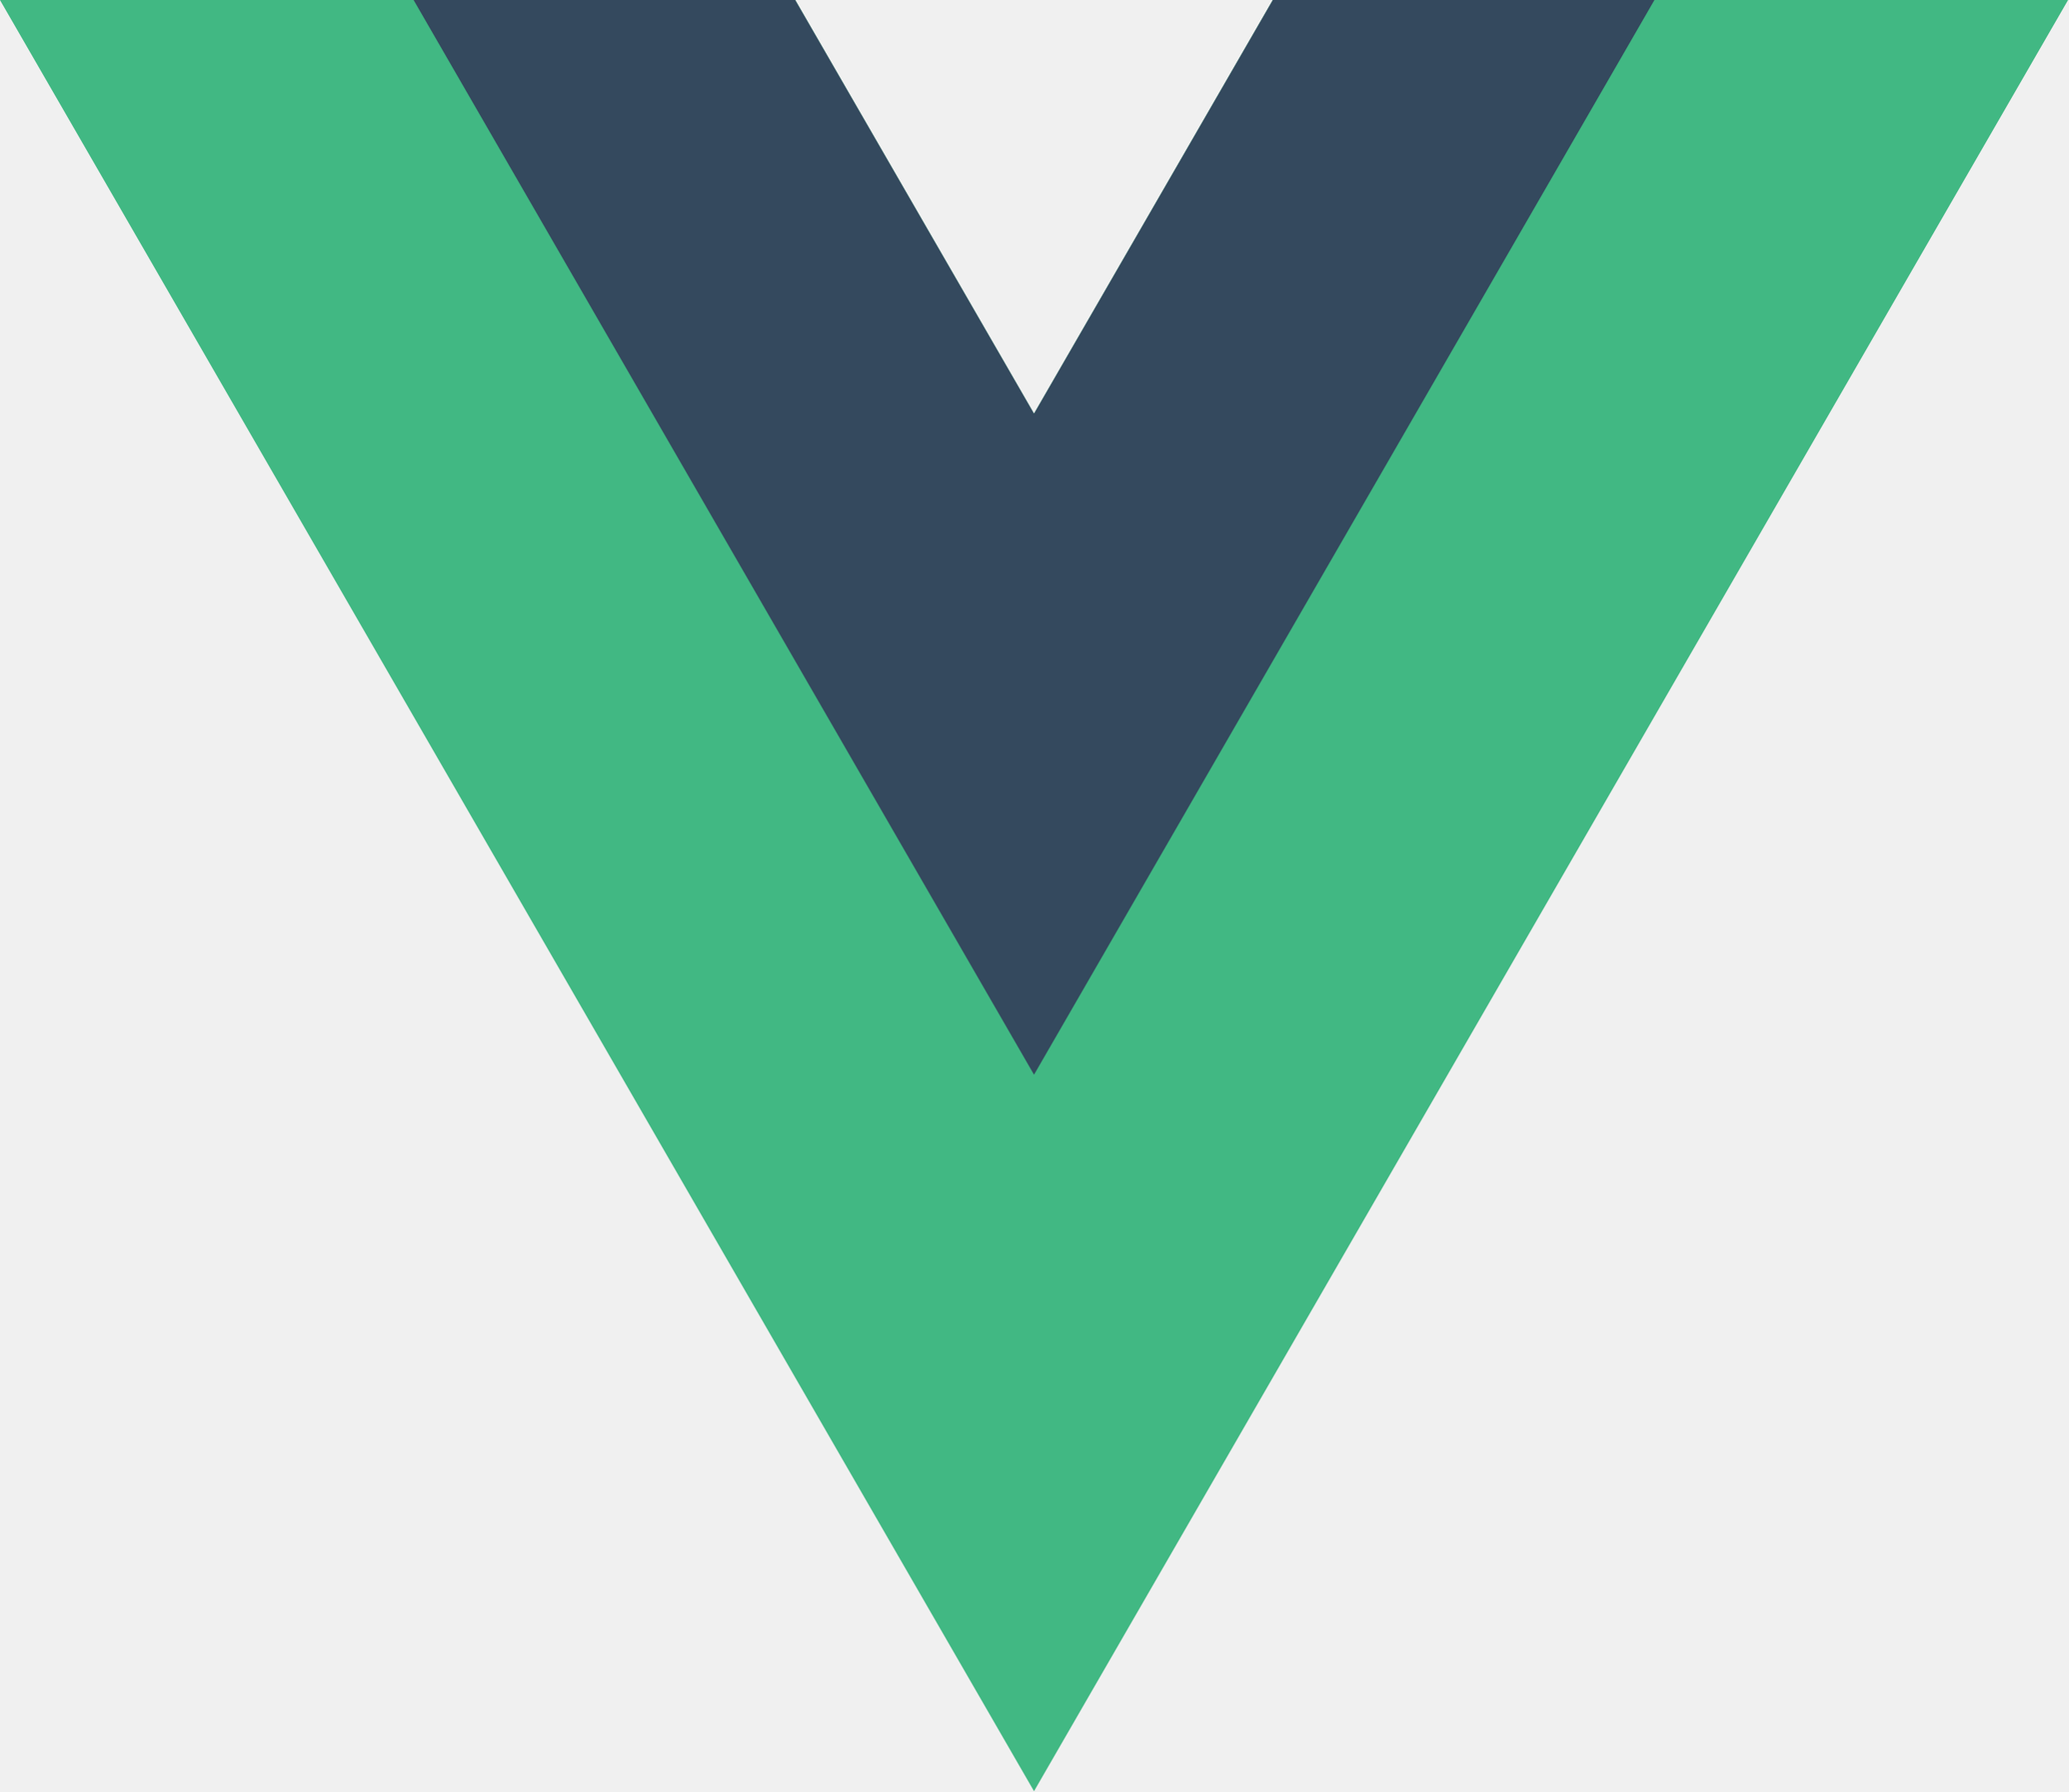
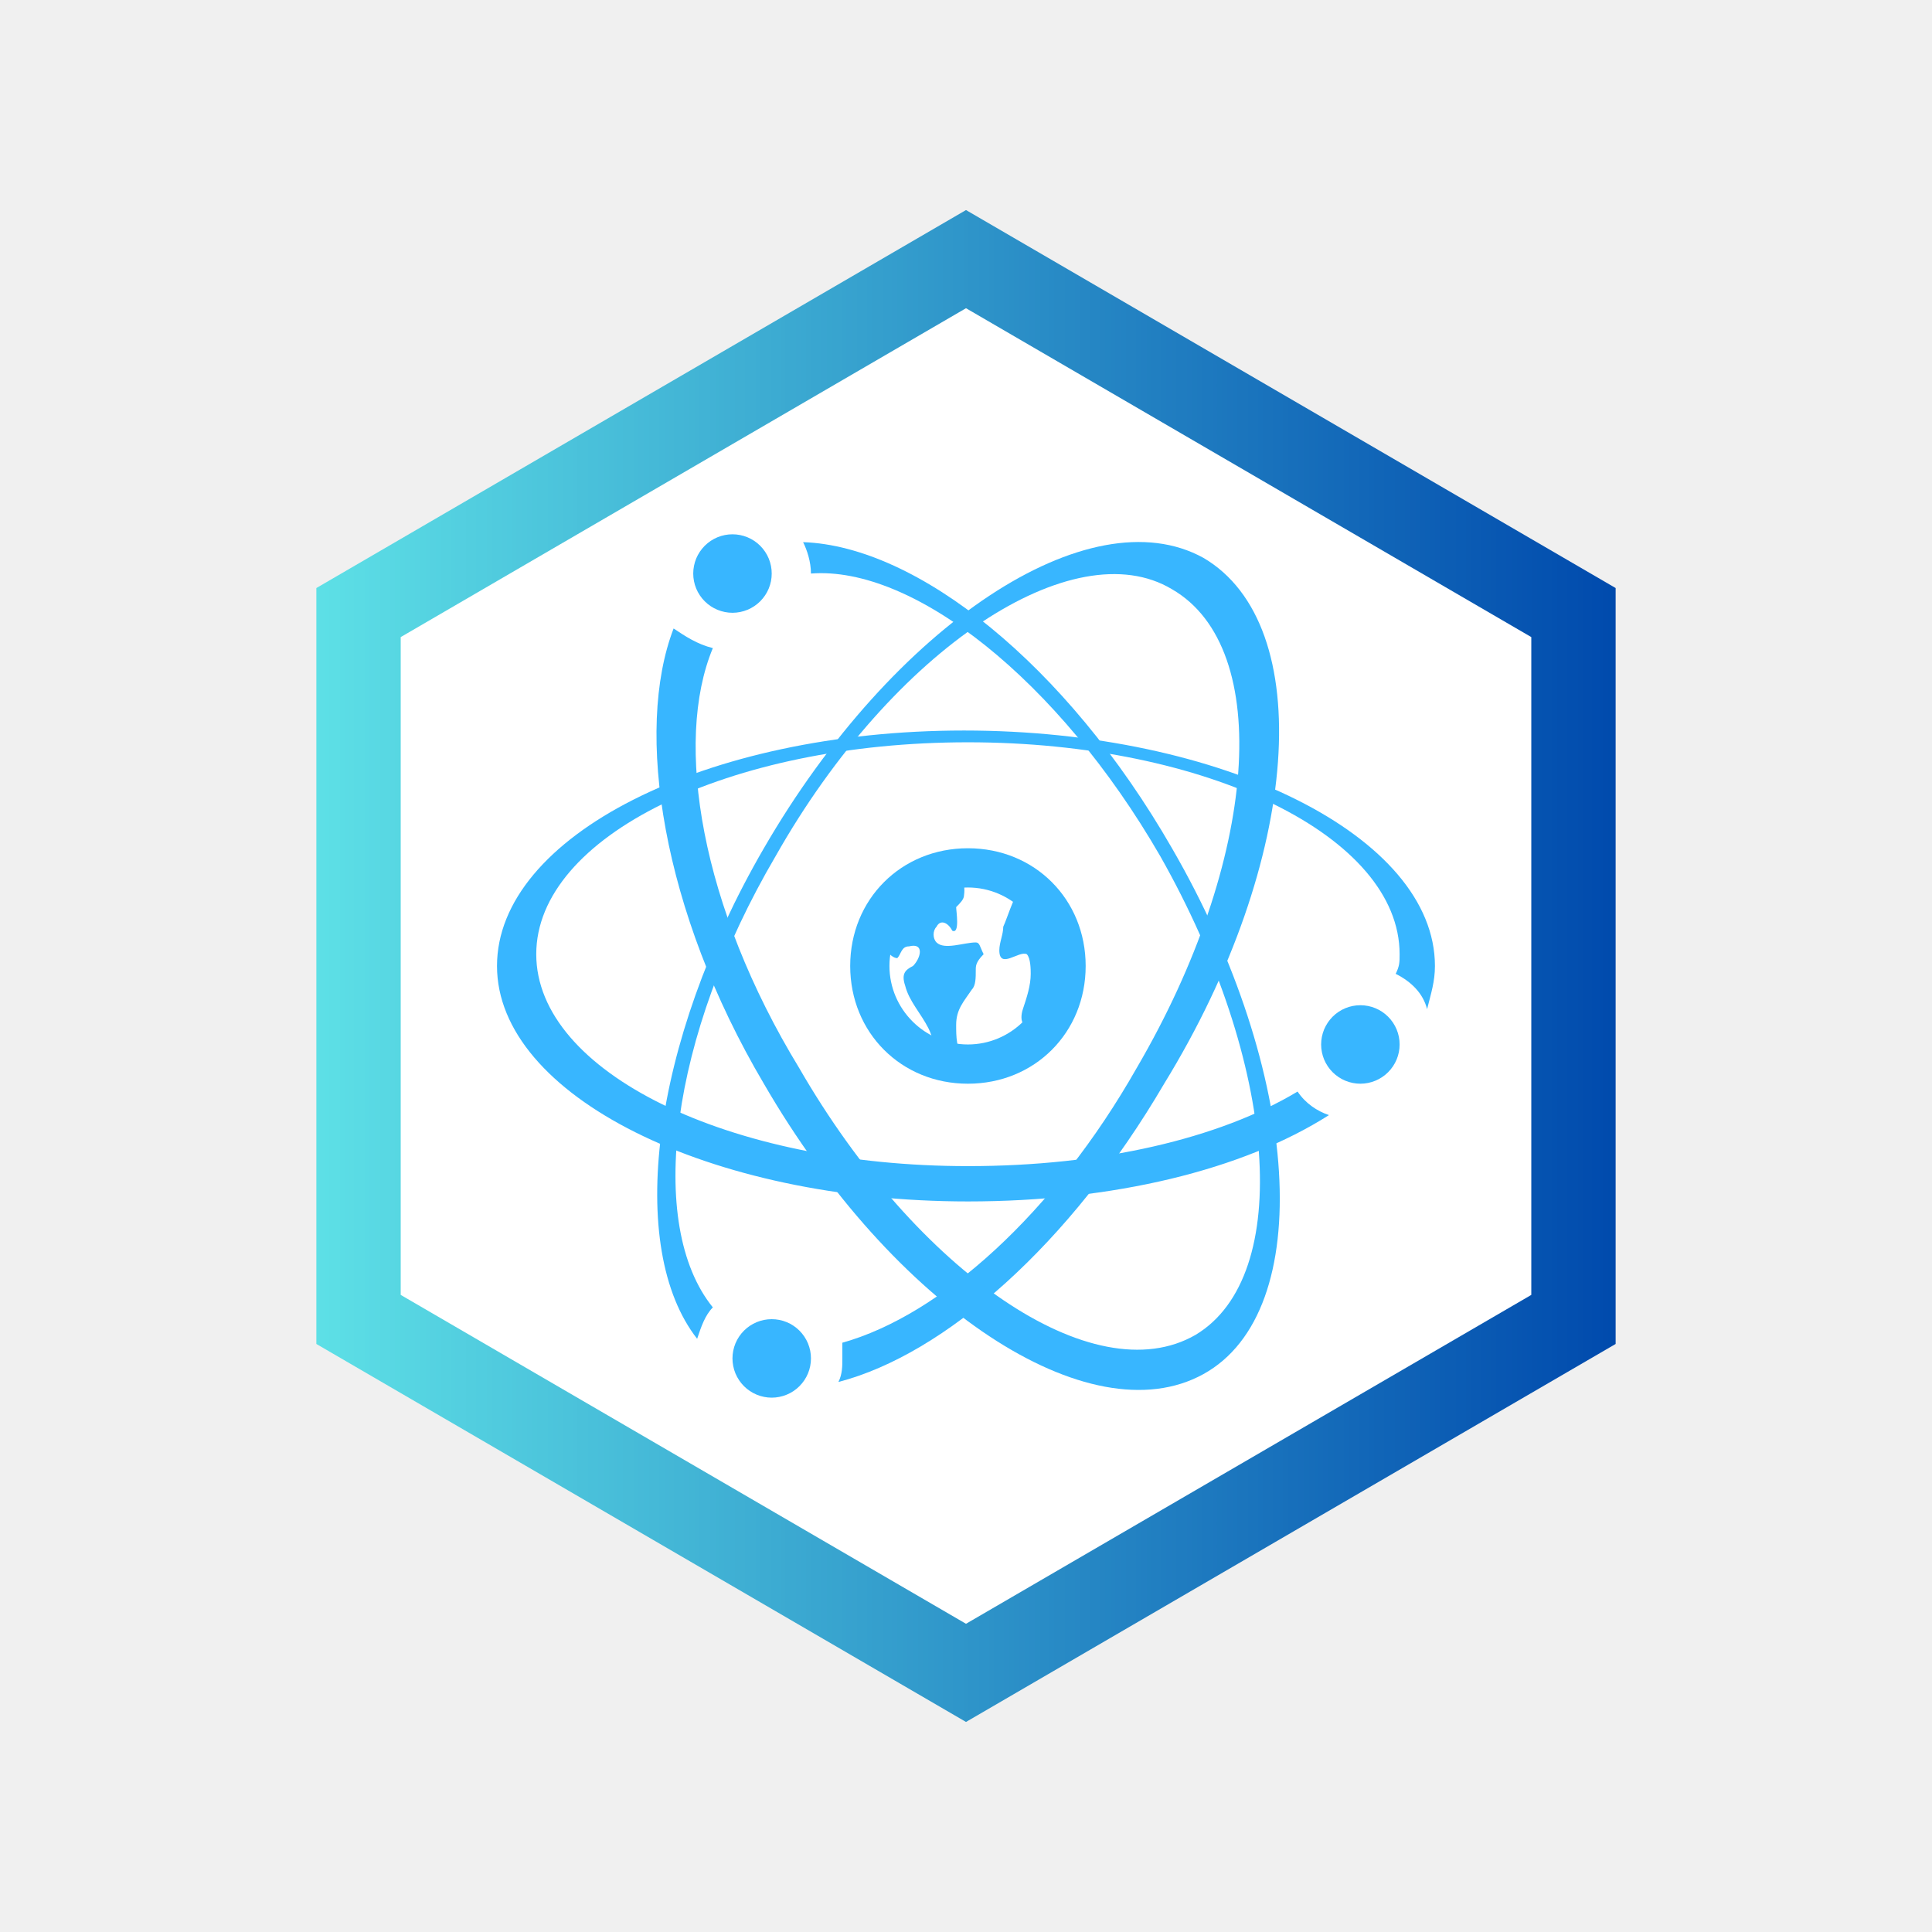
- <svg xmlns="http://www.w3.org/2000/svg" viewBox="0 0 261.76 226.69">
-   <path d="M161.096.001l-30.225 52.351L100.647.001H-.005l130.877 226.688L261.749.001z" fill="#41b883" />
-   <path d="M161.096.001l-30.225 52.351L100.647.001H52.346l78.526 136.01L209.398.001z" fill="#34495e" />
+ <svg xmlns="http://www.w3.org/2000/svg" width="500" zoomAndPan="magnify" viewBox="0 0 375 375" height="500" preserveAspectRatio="xMidYMid meet" version="1.0">
+   <defs>
+     <clipPath id="2008d639c9">
+       <path d="M 61.406 40.77 L 313.594 40.77 L 313.594 334.23 L 61.406 334.23 Z M 61.406 40.77 " clip-rule="nonzero" />
+     </clipPath>
+     <clipPath id="f0b570e0d7">
+       <path d="M 187.5 40.77 L 313.594 114.137 L 313.594 260.863 L 187.5 334.23 L 61.406 260.863 L 61.406 114.137 Z M 187.5 40.77 " clip-rule="nonzero" />
+     </clipPath>
+     <linearGradient x1="0" gradientTransform="matrix(0.985117, 0, 0, 0.985117, 61.40501, 40.77112)" y1="148.945" x2="256" gradientUnits="userSpaceOnUse" y2="148.945" id="0753cacbf8">
+       <stop stop-opacity="1" stop-color="rgb(36.499%, 87.799%, 90.199%)" offset="0" />
+       <stop stop-opacity="1" stop-color="rgb(36.356%, 87.569%, 90.111%)" offset="0.004" />
+       <stop stop-opacity="1" stop-color="rgb(36.214%, 87.34%, 90.024%)" offset="0.008" />
+       <stop stop-opacity="1" stop-color="rgb(36.07%, 87.109%, 89.937%)" offset="0.012" />
+       <stop stop-opacity="1" stop-color="rgb(35.928%, 86.88%, 89.85%)" offset="0.016" />
+       <stop stop-opacity="1" stop-color="rgb(35.785%, 86.65%, 89.761%)" offset="0.02" />
+       <stop stop-opacity="1" stop-color="rgb(35.643%, 86.421%, 89.674%)" offset="0.023" />
+       <stop stop-opacity="1" stop-color="rgb(35.501%, 86.191%, 89.586%)" offset="0.027" />
+       <stop stop-opacity="1" stop-color="rgb(35.359%, 85.962%, 89.499%)" offset="0.031" />
+       <stop stop-opacity="1" stop-color="rgb(35.216%, 85.732%, 89.412%)" offset="0.035" />
+       <stop stop-opacity="1" stop-color="rgb(35.074%, 85.503%, 89.325%)" offset="0.039" />
+       <stop stop-opacity="1" stop-color="rgb(34.93%, 85.272%, 89.236%)" offset="0.043" />
+       <stop stop-opacity="1" stop-color="rgb(34.789%, 85.043%, 89.149%)" offset="0.047" />
+       <stop stop-opacity="1" stop-color="rgb(34.645%, 84.813%, 89.061%)" offset="0.051" />
+       <stop stop-opacity="1" stop-color="rgb(34.503%, 84.584%, 88.974%)" offset="0.055" />
+       <stop stop-opacity="1" stop-color="rgb(34.36%, 84.354%, 88.885%)" offset="0.059" />
+       <stop stop-opacity="1" stop-color="rgb(34.218%, 84.125%, 88.799%)" offset="0.062" />
+       <stop stop-opacity="1" stop-color="rgb(34.074%, 83.894%, 88.712%)" offset="0.066" />
+       <stop stop-opacity="1" stop-color="rgb(33.932%, 83.665%, 88.625%)" offset="0.07" />
+       <stop stop-opacity="1" stop-color="rgb(33.789%, 83.435%, 88.536%)" offset="0.074" />
+       <stop stop-opacity="1" stop-color="rgb(33.647%, 83.206%, 88.449%)" offset="0.078" />
+       <stop stop-opacity="1" stop-color="rgb(33.504%, 82.976%, 88.361%)" offset="0.082" />
+       <stop stop-opacity="1" stop-color="rgb(33.362%, 82.745%, 88.274%)" offset="0.086" />
+       <stop stop-opacity="1" stop-color="rgb(33.22%, 82.515%, 88.187%)" offset="0.09" />
+       <stop stop-opacity="1" stop-color="rgb(33.078%, 82.286%, 88.1%)" offset="0.094" />
+       <stop stop-opacity="1" stop-color="rgb(32.935%, 82.056%, 88.011%)" offset="0.098" />
+       <stop stop-opacity="1" stop-color="rgb(32.793%, 81.827%, 87.924%)" offset="0.102" />
+       <stop stop-opacity="1" stop-color="rgb(32.649%, 81.596%, 87.836%)" offset="0.105" />
+       <stop stop-opacity="1" stop-color="rgb(32.507%, 81.367%, 87.749%)" offset="0.109" />
+       <stop stop-opacity="1" stop-color="rgb(32.364%, 81.137%, 87.662%)" offset="0.113" />
+       <stop stop-opacity="1" stop-color="rgb(32.222%, 80.908%, 87.575%)" offset="0.117" />
+       <stop stop-opacity="1" stop-color="rgb(32.079%, 80.678%, 87.486%)" offset="0.121" />
+       <stop stop-opacity="1" stop-color="rgb(31.937%, 80.449%, 87.399%)" offset="0.125" />
+       <stop stop-opacity="1" stop-color="rgb(31.793%, 80.219%, 87.311%)" offset="0.129" />
+       <stop stop-opacity="1" stop-color="rgb(31.651%, 79.99%, 87.224%)" offset="0.133" />
+       <stop stop-opacity="1" stop-color="rgb(31.508%, 79.759%, 87.137%)" offset="0.137" />
+       <stop stop-opacity="1" stop-color="rgb(31.366%, 79.53%, 87.05%)" offset="0.141" />
+       <stop stop-opacity="1" stop-color="rgb(31.223%, 79.3%, 86.961%)" offset="0.145" />
+       <stop stop-opacity="1" stop-color="rgb(31.081%, 79.071%, 86.874%)" offset="0.148" />
+       <stop stop-opacity="1" stop-color="rgb(30.939%, 78.841%, 86.786%)" offset="0.152" />
+       <stop stop-opacity="1" stop-color="rgb(30.797%, 78.612%, 86.699%)" offset="0.156" />
+       <stop stop-opacity="1" stop-color="rgb(30.653%, 78.381%, 86.612%)" offset="0.16" />
+       <stop stop-opacity="1" stop-color="rgb(30.511%, 78.152%, 86.525%)" offset="0.164" />
+       <stop stop-opacity="1" stop-color="rgb(30.368%, 77.922%, 86.436%)" offset="0.168" />
+       <stop stop-opacity="1" stop-color="rgb(30.226%, 77.693%, 86.349%)" offset="0.172" />
+       <stop stop-opacity="1" stop-color="rgb(30.083%, 77.463%, 86.261%)" offset="0.176" />
+       <stop stop-opacity="1" stop-color="rgb(29.941%, 77.234%, 86.174%)" offset="0.18" />
+       <stop stop-opacity="1" stop-color="rgb(29.797%, 77.003%, 86.086%)" offset="0.184" />
+       <stop stop-opacity="1" stop-color="rgb(29.655%, 76.775%, 85.999%)" offset="0.188" />
+       <stop stop-opacity="1" stop-color="rgb(29.512%, 76.544%, 85.912%)" offset="0.191" />
+       <stop stop-opacity="1" stop-color="rgb(29.37%, 76.315%, 85.825%)" offset="0.195" />
+       <stop stop-opacity="1" stop-color="rgb(29.227%, 76.085%, 85.736%)" offset="0.199" />
+       <stop stop-opacity="1" stop-color="rgb(29.085%, 75.856%, 85.649%)" offset="0.203" />
+       <stop stop-opacity="1" stop-color="rgb(28.941%, 75.626%, 85.561%)" offset="0.207" />
+       <stop stop-opacity="1" stop-color="rgb(28.799%, 75.397%, 85.474%)" offset="0.211" />
+       <stop stop-opacity="1" stop-color="rgb(28.658%, 75.166%, 85.387%)" offset="0.215" />
+       <stop stop-opacity="1" stop-color="rgb(28.516%, 74.937%, 85.3%)" offset="0.219" />
+       <stop stop-opacity="1" stop-color="rgb(28.372%, 74.707%, 85.211%)" offset="0.223" />
+       <stop stop-opacity="1" stop-color="rgb(28.23%, 74.477%, 85.124%)" offset="0.227" />
+       <stop stop-opacity="1" stop-color="rgb(28.087%, 74.246%, 85.036%)" offset="0.23" />
+       <stop stop-opacity="1" stop-color="rgb(27.945%, 74.017%, 84.949%)" offset="0.234" />
+       <stop stop-opacity="1" stop-color="rgb(27.802%, 73.787%, 84.862%)" offset="0.238" />
+       <stop stop-opacity="1" stop-color="rgb(27.66%, 73.558%, 84.775%)" offset="0.242" />
+       <stop stop-opacity="1" stop-color="rgb(27.516%, 73.328%, 84.686%)" offset="0.246" />
+       <stop stop-opacity="1" stop-color="rgb(27.374%, 73.099%, 84.599%)" offset="0.25" />
+       <stop stop-opacity="1" stop-color="rgb(27.231%, 72.868%, 84.511%)" offset="0.254" />
+       <stop stop-opacity="1" stop-color="rgb(27.089%, 72.639%, 84.424%)" offset="0.258" />
+       <stop stop-opacity="1" stop-color="rgb(26.945%, 72.409%, 84.337%)" offset="0.262" />
+       <stop stop-opacity="1" stop-color="rgb(26.804%, 72.18%, 84.25%)" offset="0.266" />
+       <stop stop-opacity="1" stop-color="rgb(26.66%, 71.95%, 84.161%)" offset="0.27" />
+       <stop stop-opacity="1" stop-color="rgb(26.518%, 71.721%, 84.074%)" offset="0.273" />
+       <stop stop-opacity="1" stop-color="rgb(26.375%, 71.49%, 83.986%)" offset="0.277" />
+       <stop stop-opacity="1" stop-color="rgb(26.233%, 71.262%, 83.899%)" offset="0.281" />
+       <stop stop-opacity="1" stop-color="rgb(26.091%, 71.031%, 83.812%)" offset="0.285" />
+       <stop stop-opacity="1" stop-color="rgb(25.949%, 70.802%, 83.725%)" offset="0.289" />
+       <stop stop-opacity="1" stop-color="rgb(25.806%, 70.572%, 83.636%)" offset="0.293" />
+       <stop stop-opacity="1" stop-color="rgb(25.664%, 70.343%, 83.549%)" offset="0.297" />
+       <stop stop-opacity="1" stop-color="rgb(25.52%, 70.113%, 83.461%)" offset="0.301" />
+       <stop stop-opacity="1" stop-color="rgb(25.378%, 69.884%, 83.374%)" offset="0.305" />
+       <stop stop-opacity="1" stop-color="rgb(25.235%, 69.653%, 83.286%)" offset="0.309" />
+       <stop stop-opacity="1" stop-color="rgb(25.093%, 69.424%, 83.199%)" offset="0.312" />
+       <stop stop-opacity="1" stop-color="rgb(24.95%, 69.194%, 83.112%)" offset="0.316" />
+       <stop stop-opacity="1" stop-color="rgb(24.808%, 68.965%, 83.025%)" offset="0.32" />
+       <stop stop-opacity="1" stop-color="rgb(24.664%, 68.735%, 82.936%)" offset="0.324" />
+       <stop stop-opacity="1" stop-color="rgb(24.522%, 68.506%, 82.849%)" offset="0.328" />
+       <stop stop-opacity="1" stop-color="rgb(24.379%, 68.275%, 82.761%)" offset="0.332" />
+       <stop stop-opacity="1" stop-color="rgb(24.237%, 68.047%, 82.674%)" offset="0.336" />
+       <stop stop-opacity="1" stop-color="rgb(24.094%, 67.816%, 82.587%)" offset="0.34" />
+       <stop stop-opacity="1" stop-color="rgb(23.952%, 67.587%, 82.5%)" offset="0.344" />
+       <stop stop-opacity="1" stop-color="rgb(23.81%, 67.357%, 82.411%)" offset="0.348" />
+       <stop stop-opacity="1" stop-color="rgb(23.668%, 67.128%, 82.324%)" offset="0.352" />
+       <stop stop-opacity="1" stop-color="rgb(23.524%, 66.898%, 82.236%)" offset="0.355" />
+       <stop stop-opacity="1" stop-color="rgb(23.383%, 66.669%, 82.149%)" offset="0.359" />
+       <stop stop-opacity="1" stop-color="rgb(23.239%, 66.438%, 82.062%)" offset="0.363" />
+       <stop stop-opacity="1" stop-color="rgb(23.097%, 66.208%, 81.975%)" offset="0.367" />
+       <stop stop-opacity="1" stop-color="rgb(22.954%, 65.977%, 81.886%)" offset="0.371" />
+       <stop stop-opacity="1" stop-color="rgb(22.812%, 65.749%, 81.799%)" offset="0.375" />
+       <stop stop-opacity="1" stop-color="rgb(22.668%, 65.518%, 81.711%)" offset="0.379" />
+       <stop stop-opacity="1" stop-color="rgb(22.527%, 65.289%, 81.624%)" offset="0.383" />
+       <stop stop-opacity="1" stop-color="rgb(22.383%, 65.059%, 81.537%)" offset="0.387" />
+       <stop stop-opacity="1" stop-color="rgb(22.241%, 64.83%, 81.45%)" offset="0.391" />
+       <stop stop-opacity="1" stop-color="rgb(22.098%, 64.6%, 81.361%)" offset="0.395" />
+       <stop stop-opacity="1" stop-color="rgb(21.956%, 64.371%, 81.274%)" offset="0.398" />
+       <stop stop-opacity="1" stop-color="rgb(21.812%, 64.14%, 81.186%)" offset="0.402" />
+       <stop stop-opacity="1" stop-color="rgb(21.671%, 63.911%, 81.099%)" offset="0.406" />
+       <stop stop-opacity="1" stop-color="rgb(21.529%, 63.681%, 81.012%)" offset="0.41" />
+       <stop stop-opacity="1" stop-color="rgb(21.387%, 63.452%, 80.925%)" offset="0.414" />
+       <stop stop-opacity="1" stop-color="rgb(21.243%, 63.222%, 80.836%)" offset="0.418" />
+       <stop stop-opacity="1" stop-color="rgb(21.101%, 62.993%, 80.75%)" offset="0.422" />
+       <stop stop-opacity="1" stop-color="rgb(20.958%, 62.762%, 80.661%)" offset="0.426" />
+       <stop stop-opacity="1" stop-color="rgb(20.816%, 62.534%, 80.574%)" offset="0.43" />
+       <stop stop-opacity="1" stop-color="rgb(20.673%, 62.303%, 80.486%)" offset="0.434" />
+       <stop stop-opacity="1" stop-color="rgb(20.531%, 62.074%, 80.399%)" offset="0.438" />
+       <stop stop-opacity="1" stop-color="rgb(20.387%, 61.844%, 80.312%)" offset="0.441" />
+       <stop stop-opacity="1" stop-color="rgb(20.245%, 61.615%, 80.225%)" offset="0.445" />
+       <stop stop-opacity="1" stop-color="rgb(20.102%, 61.385%, 80.136%)" offset="0.449" />
+       <stop stop-opacity="1" stop-color="rgb(19.96%, 61.156%, 80.049%)" offset="0.453" />
+       <stop stop-opacity="1" stop-color="rgb(19.817%, 60.925%, 79.961%)" offset="0.457" />
+       <stop stop-opacity="1" stop-color="rgb(19.675%, 60.696%, 79.874%)" offset="0.461" />
+       <stop stop-opacity="1" stop-color="rgb(19.531%, 60.466%, 79.787%)" offset="0.465" />
+       <stop stop-opacity="1" stop-color="rgb(19.389%, 60.237%, 79.7%)" offset="0.469" />
+       <stop stop-opacity="1" stop-color="rgb(19.246%, 60.007%, 79.611%)" offset="0.473" />
+       <stop stop-opacity="1" stop-color="rgb(19.104%, 59.778%, 79.524%)" offset="0.477" />
+       <stop stop-opacity="1" stop-color="rgb(18.962%, 59.547%, 79.436%)" offset="0.48" />
+       <stop stop-opacity="1" stop-color="rgb(18.82%, 59.319%, 79.349%)" offset="0.484" />
+       <stop stop-opacity="1" stop-color="rgb(18.677%, 59.088%, 79.262%)" offset="0.488" />
+       <stop stop-opacity="1" stop-color="rgb(18.535%, 58.859%, 79.175%)" offset="0.492" />
+       <stop stop-opacity="1" stop-color="rgb(18.391%, 58.629%, 79.086%)" offset="0.496" />
+       <stop stop-opacity="1" stop-color="rgb(18.25%, 58.4%, 78.999%)" offset="0.5" />
+       <stop stop-opacity="1" stop-color="rgb(18.106%, 58.17%, 78.911%)" offset="0.504" />
+       <stop stop-opacity="1" stop-color="rgb(17.964%, 57.939%, 78.824%)" offset="0.508" />
+       <stop stop-opacity="1" stop-color="rgb(17.821%, 57.709%, 78.737%)" offset="0.512" />
+       <stop stop-opacity="1" stop-color="rgb(17.679%, 57.48%, 78.65%)" offset="0.516" />
+       <stop stop-opacity="1" stop-color="rgb(17.535%, 57.249%, 78.561%)" offset="0.52" />
+       <stop stop-opacity="1" stop-color="rgb(17.393%, 57.021%, 78.474%)" offset="0.523" />
+       <stop stop-opacity="1" stop-color="rgb(17.25%, 56.79%, 78.386%)" offset="0.527" />
+       <stop stop-opacity="1" stop-color="rgb(17.108%, 56.561%, 78.299%)" offset="0.531" />
+       <stop stop-opacity="1" stop-color="rgb(16.965%, 56.331%, 78.212%)" offset="0.535" />
+       <stop stop-opacity="1" stop-color="rgb(16.823%, 56.102%, 78.125%)" offset="0.539" />
+       <stop stop-opacity="1" stop-color="rgb(16.681%, 55.872%, 78.036%)" offset="0.543" />
+       <stop stop-opacity="1" stop-color="rgb(16.539%, 55.643%, 77.95%)" offset="0.547" />
+       <stop stop-opacity="1" stop-color="rgb(16.396%, 55.412%, 77.861%)" offset="0.551" />
+       <stop stop-opacity="1" stop-color="rgb(16.254%, 55.183%, 77.774%)" offset="0.555" />
+       <stop stop-opacity="1" stop-color="rgb(16.11%, 54.953%, 77.686%)" offset="0.559" />
+       <stop stop-opacity="1" stop-color="rgb(15.968%, 54.724%, 77.599%)" offset="0.562" />
+       <stop stop-opacity="1" stop-color="rgb(15.825%, 54.494%, 77.512%)" offset="0.566" />
+       <stop stop-opacity="1" stop-color="rgb(15.683%, 54.265%, 77.425%)" offset="0.57" />
+       <stop stop-opacity="1" stop-color="rgb(15.54%, 54.034%, 77.336%)" offset="0.574" />
+       <stop stop-opacity="1" stop-color="rgb(15.398%, 53.806%, 77.249%)" offset="0.578" />
+       <stop stop-opacity="1" stop-color="rgb(15.254%, 53.575%, 77.161%)" offset="0.582" />
+       <stop stop-opacity="1" stop-color="rgb(15.112%, 53.346%, 77.074%)" offset="0.586" />
+       <stop stop-opacity="1" stop-color="rgb(14.969%, 53.116%, 76.987%)" offset="0.59" />
+       <stop stop-opacity="1" stop-color="rgb(14.827%, 52.887%, 76.9%)" offset="0.594" />
+       <stop stop-opacity="1" stop-color="rgb(14.684%, 52.657%, 76.811%)" offset="0.598" />
+       <stop stop-opacity="1" stop-color="rgb(14.542%, 52.428%, 76.724%)" offset="0.602" />
+       <stop stop-opacity="1" stop-color="rgb(14.4%, 52.197%, 76.636%)" offset="0.605" />
+       <stop stop-opacity="1" stop-color="rgb(14.258%, 51.968%, 76.549%)" offset="0.609" />
+       <stop stop-opacity="1" stop-color="rgb(14.114%, 51.738%, 76.462%)" offset="0.613" />
+       <stop stop-opacity="1" stop-color="rgb(13.972%, 51.509%, 76.375%)" offset="0.617" />
+       <stop stop-opacity="1" stop-color="rgb(13.829%, 51.279%, 76.286%)" offset="0.621" />
+       <stop stop-opacity="1" stop-color="rgb(13.687%, 51.05%, 76.199%)" offset="0.625" />
+       <stop stop-opacity="1" stop-color="rgb(13.544%, 50.819%, 76.111%)" offset="0.629" />
+       <stop stop-opacity="1" stop-color="rgb(13.402%, 50.591%, 76.024%)" offset="0.633" />
+       <stop stop-opacity="1" stop-color="rgb(13.258%, 50.36%, 75.937%)" offset="0.637" />
+       <stop stop-opacity="1" stop-color="rgb(13.116%, 50.131%, 75.85%)" offset="0.641" />
+       <stop stop-opacity="1" stop-color="rgb(12.973%, 49.901%, 75.761%)" offset="0.645" />
+       <stop stop-opacity="1" stop-color="rgb(12.831%, 49.67%, 75.674%)" offset="0.648" />
+       <stop stop-opacity="1" stop-color="rgb(12.688%, 49.44%, 75.586%)" offset="0.652" />
+       <stop stop-opacity="1" stop-color="rgb(12.546%, 49.211%, 75.499%)" offset="0.656" />
+       <stop stop-opacity="1" stop-color="rgb(12.402%, 48.981%, 75.41%)" offset="0.66" />
+       <stop stop-opacity="1" stop-color="rgb(12.26%, 48.752%, 75.323%)" offset="0.664" />
+       <stop stop-opacity="1" stop-color="rgb(12.117%, 48.521%, 75.237%)" offset="0.668" />
+       <stop stop-opacity="1" stop-color="rgb(11.975%, 48.293%, 75.15%)" offset="0.672" />
+       <stop stop-opacity="1" stop-color="rgb(11.833%, 48.062%, 75.061%)" offset="0.676" />
+       <stop stop-opacity="1" stop-color="rgb(11.691%, 47.833%, 74.974%)" offset="0.68" />
+       <stop stop-opacity="1" stop-color="rgb(11.548%, 47.603%, 74.886%)" offset="0.684" />
+       <stop stop-opacity="1" stop-color="rgb(11.406%, 47.374%, 74.799%)" offset="0.688" />
+       <stop stop-opacity="1" stop-color="rgb(11.263%, 47.144%, 74.712%)" offset="0.691" />
+       <stop stop-opacity="1" stop-color="rgb(11.121%, 46.915%, 74.625%)" offset="0.695" />
+       <stop stop-opacity="1" stop-color="rgb(10.977%, 46.684%, 74.536%)" offset="0.699" />
+       <stop stop-opacity="1" stop-color="rgb(10.835%, 46.455%, 74.449%)" offset="0.703" />
+       <stop stop-opacity="1" stop-color="rgb(10.692%, 46.225%, 74.361%)" offset="0.707" />
+       <stop stop-opacity="1" stop-color="rgb(10.55%, 45.996%, 74.274%)" offset="0.711" />
+       <stop stop-opacity="1" stop-color="rgb(10.406%, 45.766%, 74.187%)" offset="0.715" />
+       <stop stop-opacity="1" stop-color="rgb(10.265%, 45.537%, 74.1%)" offset="0.719" />
+       <stop stop-opacity="1" stop-color="rgb(10.121%, 45.306%, 74.011%)" offset="0.723" />
+       <stop stop-opacity="1" stop-color="rgb(9.979%, 45.078%, 73.924%)" offset="0.727" />
+       <stop stop-opacity="1" stop-color="rgb(9.836%, 44.847%, 73.836%)" offset="0.73" />
+       <stop stop-opacity="1" stop-color="rgb(9.694%, 44.618%, 73.749%)" offset="0.734" />
+       <stop stop-opacity="1" stop-color="rgb(9.552%, 44.388%, 73.662%)" offset="0.738" />
+       <stop stop-opacity="1" stop-color="rgb(9.41%, 44.159%, 73.575%)" offset="0.742" />
+       <stop stop-opacity="1" stop-color="rgb(9.267%, 43.929%, 73.486%)" offset="0.746" />
+       <stop stop-opacity="1" stop-color="rgb(9.125%, 43.7%, 73.399%)" offset="0.75" />
+       <stop stop-opacity="1" stop-color="rgb(8.981%, 43.469%, 73.311%)" offset="0.754" />
+       <stop stop-opacity="1" stop-color="rgb(8.839%, 43.24%, 73.224%)" offset="0.758" />
+       <stop stop-opacity="1" stop-color="rgb(8.696%, 43.01%, 73.137%)" offset="0.762" />
+       <stop stop-opacity="1" stop-color="rgb(8.554%, 42.781%, 73.05%)" offset="0.766" />
+       <stop stop-opacity="1" stop-color="rgb(8.411%, 42.551%, 72.961%)" offset="0.77" />
+       <stop stop-opacity="1" stop-color="rgb(8.269%, 42.322%, 72.874%)" offset="0.773" />
+       <stop stop-opacity="1" stop-color="rgb(8.125%, 42.091%, 72.786%)" offset="0.777" />
+       <stop stop-opacity="1" stop-color="rgb(7.983%, 41.862%, 72.699%)" offset="0.781" />
+       <stop stop-opacity="1" stop-color="rgb(7.84%, 41.632%, 72.61%)" offset="0.785" />
+       <stop stop-opacity="1" stop-color="rgb(7.698%, 41.402%, 72.523%)" offset="0.789" />
+       <stop stop-opacity="1" stop-color="rgb(7.555%, 41.171%, 72.437%)" offset="0.793" />
+       <stop stop-opacity="1" stop-color="rgb(7.413%, 40.942%, 72.35%)" offset="0.797" />
+       <stop stop-opacity="1" stop-color="rgb(7.271%, 40.712%, 72.261%)" offset="0.801" />
+       <stop stop-opacity="1" stop-color="rgb(7.129%, 40.483%, 72.174%)" offset="0.805" />
+       <stop stop-opacity="1" stop-color="rgb(6.985%, 40.253%, 72.086%)" offset="0.809" />
+       <stop stop-opacity="1" stop-color="rgb(6.844%, 40.024%, 71.999%)" offset="0.812" />
+       <stop stop-opacity="1" stop-color="rgb(6.7%, 39.793%, 71.912%)" offset="0.816" />
+       <stop stop-opacity="1" stop-color="rgb(6.558%, 39.565%, 71.825%)" offset="0.82" />
+       <stop stop-opacity="1" stop-color="rgb(6.415%, 39.334%, 71.736%)" offset="0.824" />
+       <stop stop-opacity="1" stop-color="rgb(6.273%, 39.105%, 71.649%)" offset="0.828" />
+       <stop stop-opacity="1" stop-color="rgb(6.129%, 38.875%, 71.561%)" offset="0.832" />
+       <stop stop-opacity="1" stop-color="rgb(5.988%, 38.646%, 71.474%)" offset="0.836" />
+       <stop stop-opacity="1" stop-color="rgb(5.844%, 38.416%, 71.387%)" offset="0.84" />
+       <stop stop-opacity="1" stop-color="rgb(5.702%, 38.187%, 71.3%)" offset="0.844" />
+       <stop stop-opacity="1" stop-color="rgb(5.559%, 37.956%, 71.211%)" offset="0.848" />
+       <stop stop-opacity="1" stop-color="rgb(5.417%, 37.727%, 71.124%)" offset="0.852" />
+       <stop stop-opacity="1" stop-color="rgb(5.273%, 37.497%, 71.036%)" offset="0.855" />
+       <stop stop-opacity="1" stop-color="rgb(5.132%, 37.268%, 70.949%)" offset="0.859" />
+       <stop stop-opacity="1" stop-color="rgb(4.988%, 37.038%, 70.862%)" offset="0.863" />
+       <stop stop-opacity="1" stop-color="rgb(4.846%, 36.809%, 70.775%)" offset="0.867" />
+       <stop stop-opacity="1" stop-color="rgb(4.704%, 36.578%, 70.686%)" offset="0.871" />
+       <stop stop-opacity="1" stop-color="rgb(4.562%, 36.349%, 70.599%)" offset="0.875" />
+       <stop stop-opacity="1" stop-color="rgb(4.419%, 36.119%, 70.511%)" offset="0.879" />
+       <stop stop-opacity="1" stop-color="rgb(4.277%, 35.89%, 70.424%)" offset="0.883" />
+       <stop stop-opacity="1" stop-color="rgb(4.134%, 35.66%, 70.337%)" offset="0.887" />
+       <stop stop-opacity="1" stop-color="rgb(3.992%, 35.431%, 70.25%)" offset="0.891" />
+       <stop stop-opacity="1" stop-color="rgb(3.848%, 35.2%, 70.161%)" offset="0.895" />
+       <stop stop-opacity="1" stop-color="rgb(3.706%, 34.972%, 70.074%)" offset="0.898" />
+       <stop stop-opacity="1" stop-color="rgb(3.563%, 34.741%, 69.986%)" offset="0.902" />
+       <stop stop-opacity="1" stop-color="rgb(3.421%, 34.512%, 69.899%)" offset="0.906" />
+       <stop stop-opacity="1" stop-color="rgb(3.278%, 34.282%, 69.81%)" offset="0.91" />
+       <stop stop-opacity="1" stop-color="rgb(3.136%, 34.053%, 69.724%)" offset="0.914" />
+       <stop stop-opacity="1" stop-color="rgb(2.992%, 33.823%, 69.637%)" offset="0.918" />
+       <stop stop-opacity="1" stop-color="rgb(2.85%, 33.594%, 69.55%)" offset="0.922" />
+       <stop stop-opacity="1" stop-color="rgb(2.707%, 33.363%, 69.461%)" offset="0.926" />
+       <stop stop-opacity="1" stop-color="rgb(2.565%, 33.133%, 69.374%)" offset="0.93" />
+       <stop stop-opacity="1" stop-color="rgb(2.423%, 32.903%, 69.286%)" offset="0.934" />
+       <stop stop-opacity="1" stop-color="rgb(2.281%, 32.674%, 69.199%)" offset="0.938" />
+       <stop stop-opacity="1" stop-color="rgb(2.138%, 32.443%, 69.112%)" offset="0.941" />
+       <stop stop-opacity="1" stop-color="rgb(1.996%, 32.214%, 69.025%)" offset="0.945" />
+       <stop stop-opacity="1" stop-color="rgb(1.852%, 31.984%, 68.936%)" offset="0.949" />
+       <stop stop-opacity="1" stop-color="rgb(1.711%, 31.755%, 68.849%)" offset="0.953" />
+       <stop stop-opacity="1" stop-color="rgb(1.567%, 31.525%, 68.761%)" offset="0.957" />
+       <stop stop-opacity="1" stop-color="rgb(1.425%, 31.296%, 68.674%)" offset="0.961" />
+       <stop stop-opacity="1" stop-color="rgb(1.282%, 31.065%, 68.587%)" offset="0.965" />
+       <stop stop-opacity="1" stop-color="rgb(1.14%, 30.836%, 68.5%)" offset="0.969" />
+       <stop stop-opacity="1" stop-color="rgb(0.996%, 30.606%, 68.411%)" offset="0.973" />
+       <stop stop-opacity="1" stop-color="rgb(0.854%, 30.377%, 68.324%)" offset="0.977" />
+       <stop stop-opacity="1" stop-color="rgb(0.711%, 30.147%, 68.236%)" offset="0.98" />
+       <stop stop-opacity="1" stop-color="rgb(0.569%, 29.918%, 68.149%)" offset="0.984" />
+       <stop stop-opacity="1" stop-color="rgb(0.426%, 29.688%, 68.062%)" offset="0.988" />
+       <stop stop-opacity="1" stop-color="rgb(0.284%, 29.459%, 67.975%)" offset="0.992" />
+       <stop stop-opacity="1" stop-color="rgb(0.142%, 29.228%, 67.886%)" offset="0.996" />
+       <stop stop-opacity="1" stop-color="rgb(0%, 28.999%, 67.799%)" offset="1" />
+     </linearGradient>
+     <clipPath id="9eec50bc1d">
+       <path d="M 77.777 59.824 L 297.223 59.824 L 297.223 315.27 L 77.777 315.27 Z M 77.777 59.824 " clip-rule="nonzero" />
+     </clipPath>
+     <clipPath id="77db708f5e">
+       <path d="M 187.5 59.824 L 297.223 123.66 L 297.223 251.34 L 187.5 315.176 L 77.777 251.34 L 77.777 123.66 Z M 187.5 59.824 " clip-rule="nonzero" />
+     </clipPath>
+     <clipPath id="e5a198903f">
+       <path d="M 96.09 141 L 279 141 L 279 234 L 96.09 234 Z M 96.09 141 " clip-rule="nonzero" />
+     </clipPath>
+   </defs>
+   <g clip-path="url(#2008d639c9)">
+     <g clip-path="url(#f0b570e0d7)">
+       <path fill="url(#0753cacbf8)" d="M 61.406 40.77 L 61.406 334.23 L 313.594 334.23 L 313.594 40.77 Z M 61.406 40.77 " fill-rule="nonzero" />
+     </g>
+   </g>
+   <g clip-path="url(#9eec50bc1d)">
+     <g clip-path="url(#77db708f5e)">
+       <path fill="#ffffff" d="M 77.777 59.824 L 297.223 59.824 L 297.223 315.27 L 77.777 315.27 Z M 77.777 59.824 " fill-opacity="1" fill-rule="nonzero" />
+     </g>
+   </g>
+   <path fill="#38b6ff" d="M 187.875 172.262 C 196.254 172.262 203.109 179.117 203.109 187.496 C 203.109 195.875 196.254 202.73 187.875 202.73 C 179.496 202.73 172.641 195.875 172.641 187.496 C 172.641 179.117 179.496 172.262 187.875 172.262 M 187.875 164.645 C 174.926 164.645 165.023 174.547 165.023 187.496 C 165.023 200.445 174.926 210.348 187.875 210.348 C 200.824 210.348 210.727 200.445 210.727 187.496 C 210.727 174.547 200.824 164.645 187.875 164.645 Z M 187.875 164.645 " fill-opacity="1" fill-rule="nonzero" />
+   <path fill="#38b6ff" d="M 189.398 188.258 C 189.398 189.781 189.398 191.305 188.637 192.066 C 187.113 194.352 185.59 195.875 185.59 198.922 C 185.59 201.207 185.59 203.492 187.113 205.777 C 187.113 205.777 184.828 205.777 184.828 205.016 C 184.066 205.016 183.305 204.254 182.543 203.492 C 181.02 202.73 181.02 201.207 180.258 199.684 C 178.734 196.637 176.449 194.352 175.688 191.305 C 174.926 189.02 175.688 188.258 177.211 187.496 C 178.734 185.973 179.496 182.926 176.449 183.688 C 174.926 183.688 174.926 185.211 174.164 185.973 C 173.402 185.973 172.641 185.211 171.879 184.449 C 171.117 182.926 171.879 180.641 172.641 179.117 C 173.402 177.594 172.641 176.07 173.402 174.547 C 174.164 172.262 176.449 170.738 178.734 169.977 C 182.543 168.453 187.875 168.453 187.113 173.785 C 187.113 174.547 186.352 175.309 185.59 176.07 C 185.59 176.832 186.352 181.402 184.828 180.641 C 184.066 179.117 182.543 178.355 181.781 179.879 C 181.02 180.641 181.02 182.164 181.781 182.926 C 183.305 184.449 187.113 182.926 189.398 182.926 C 190.16 182.926 190.16 183.688 190.922 185.211 C 189.398 186.734 189.398 187.496 189.398 188.258 Z M 189.398 188.258 " fill-opacity="1" fill-rule="nonzero" />
+   <path fill="#38b6ff" d="M 194.73 179.879 C 194.73 181.402 193.969 182.926 193.969 184.449 C 193.969 188.258 197.777 184.449 199.301 185.211 C 200.062 185.973 200.062 188.258 200.062 189.02 C 200.062 191.305 199.301 193.59 198.539 195.875 C 197.777 198.16 198.539 200.445 201.586 198.16 C 204.633 195.113 204.633 189.02 203.871 185.211 C 203.109 181.402 202.348 178.355 200.062 175.309 C 200.062 174.547 199.301 173.785 198.539 173.023 C 197.777 170.738 195.492 178.355 194.73 179.879 Z M 194.73 179.879 " fill-opacity="1" fill-rule="nonzero" />
+   <path fill="#38b6ff" d="M 271.664 202.73 C 271.664 203.23 271.617 203.723 271.52 204.215 C 271.422 204.707 271.277 205.18 271.086 205.645 C 270.895 206.105 270.66 206.543 270.379 206.961 C 270.102 207.375 269.785 207.762 269.434 208.113 C 269.078 208.469 268.695 208.785 268.277 209.062 C 267.863 209.34 267.426 209.574 266.961 209.766 C 266.5 209.957 266.023 210.102 265.531 210.199 C 265.043 210.297 264.547 210.348 264.047 210.348 C 263.547 210.348 263.051 210.297 262.562 210.199 C 262.07 210.102 261.594 209.957 261.133 209.766 C 260.672 209.574 260.23 209.34 259.816 209.062 C 259.398 208.785 259.016 208.469 258.66 208.113 C 258.309 207.762 257.992 207.375 257.715 206.961 C 257.438 206.543 257.199 206.105 257.008 205.645 C 256.816 205.18 256.676 204.707 256.578 204.215 C 256.48 203.723 256.43 203.23 256.43 202.73 C 256.43 202.23 256.48 201.734 256.578 201.242 C 256.676 200.754 256.816 200.277 257.008 199.812 C 257.199 199.352 257.438 198.914 257.715 198.496 C 257.992 198.082 258.309 197.695 258.66 197.344 C 259.016 196.988 259.398 196.672 259.816 196.395 C 260.23 196.117 260.672 195.883 261.133 195.691 C 261.594 195.5 262.07 195.355 262.562 195.258 C 263.051 195.16 263.547 195.113 264.047 195.113 C 264.547 195.113 265.043 195.16 265.531 195.258 C 266.023 195.355 266.5 195.5 266.961 195.691 C 267.426 195.883 267.863 196.117 268.277 196.395 C 268.695 196.672 269.078 196.988 269.434 197.344 C 269.785 197.695 270.102 198.082 270.379 198.496 C 270.66 198.914 270.895 199.352 271.086 199.812 C 271.277 200.277 271.422 200.754 271.52 201.242 C 271.617 201.734 271.664 202.23 271.664 202.73 Z M 271.664 202.73 " fill-opacity="1" fill-rule="nonzero" />
+   <g clip-path="url(#e5a198903f)">
+     <path fill="#38b6ff" d="M 251.859 211.871 C 236.625 221.012 213.773 226.344 187.875 226.344 C 141.41 226.344 104.086 208.062 104.086 185.211 C 104.086 162.359 141.41 144.078 187.875 144.078 C 234.34 144.078 271.664 162.359 271.664 185.211 C 271.664 186.734 271.664 187.496 270.902 189.02 C 273.949 190.543 276.234 192.828 276.996 195.875 C 277.758 192.828 278.52 190.543 278.52 187.496 C 278.52 162.359 237.387 141.793 187.113 141.793 C 136.84 141.793 96.469 162.359 96.469 187.496 C 96.469 212.633 137.602 233.199 187.875 233.199 C 216.059 233.199 241.195 227.105 257.953 216.441 C 255.668 215.68 253.383 214.156 251.859 211.871 Z M 251.859 211.871 " fill-opacity="1" fill-rule="nonzero" />
+   </g>
+   <path fill="#38b6ff" d="M 157.406 263.668 C 157.406 264.168 157.359 264.66 157.262 265.152 C 157.164 265.645 157.02 266.117 156.828 266.582 C 156.637 267.043 156.402 267.48 156.121 267.898 C 155.844 268.312 155.527 268.699 155.176 269.051 C 154.82 269.406 154.438 269.723 154.02 270 C 153.605 270.277 153.168 270.512 152.703 270.703 C 152.242 270.895 151.766 271.039 151.273 271.137 C 150.785 271.234 150.289 271.285 149.789 271.285 C 149.289 271.285 148.793 271.234 148.305 271.137 C 147.812 271.039 147.336 270.895 146.875 270.703 C 146.414 270.512 145.973 270.277 145.559 270 C 145.141 269.723 144.758 269.406 144.402 269.051 C 144.051 268.699 143.734 268.312 143.457 267.898 C 143.18 267.48 142.941 267.043 142.75 266.582 C 142.559 266.117 142.418 265.645 142.32 265.152 C 142.223 264.66 142.172 264.168 142.172 263.668 C 142.172 263.168 142.223 262.672 142.32 262.18 C 142.418 261.691 142.559 261.215 142.75 260.75 C 142.941 260.289 143.18 259.852 143.457 259.434 C 143.734 259.02 144.051 258.633 144.402 258.281 C 144.758 257.926 145.141 257.609 145.559 257.332 C 145.973 257.055 146.414 256.82 146.875 256.629 C 147.336 256.438 147.812 256.293 148.305 256.195 C 148.793 256.098 149.289 256.051 149.789 256.051 C 150.289 256.051 150.785 256.098 151.273 256.195 C 151.766 256.293 152.242 256.438 152.703 256.629 C 153.168 256.82 153.605 257.055 154.02 257.332 C 154.438 257.609 154.82 257.926 155.176 258.281 C 155.527 258.633 155.844 259.02 156.121 259.434 C 156.402 259.852 156.637 260.289 156.828 260.75 C 157.02 261.215 157.164 261.691 157.262 262.18 C 157.359 262.672 157.406 263.168 157.406 263.668 Z M 157.406 263.668 " fill-opacity="1" fill-rule="nonzero" />
+   <path fill="#38b6ff" d="M 233.578 108.277 C 211.488 96.09 173.402 121.227 148.266 164.645 C 126.176 202.73 121.605 242.34 135.316 259.859 C 136.078 257.574 136.84 255.289 138.363 253.766 C 125.414 237.77 129.984 201.207 150.551 166.168 C 173.402 125.797 208.441 102.945 227.484 114.371 C 247.289 125.797 244.242 166.93 220.629 207.301 C 204.633 235.484 182.543 255.289 163.5 260.621 C 163.5 261.383 163.5 262.906 163.5 263.668 C 163.5 265.191 163.5 266.715 162.738 268.238 C 183.305 262.906 207.68 241.578 225.961 210.348 C 252.621 166.93 255.668 121.227 233.578 108.277 Z M 233.578 108.277 " fill-opacity="1" fill-rule="nonzero" />
+   <path fill="#38b6ff" d="M 149.789 111.324 C 149.789 111.824 149.742 112.316 149.645 112.809 C 149.547 113.301 149.402 113.773 149.211 114.238 C 149.02 114.699 148.785 115.137 148.504 115.555 C 148.227 115.969 147.91 116.355 147.559 116.707 C 147.203 117.062 146.82 117.379 146.402 117.656 C 145.988 117.934 145.551 118.168 145.086 118.359 C 144.625 118.551 144.148 118.695 143.656 118.793 C 143.168 118.891 142.672 118.941 142.172 118.941 C 141.672 118.941 141.176 118.891 140.688 118.793 C 140.195 118.695 139.719 118.551 139.258 118.359 C 138.797 118.168 138.355 117.934 137.941 117.656 C 137.523 117.379 137.141 117.062 136.785 116.707 C 136.434 116.355 136.117 115.969 135.84 115.555 C 135.562 115.137 135.324 114.699 135.133 114.238 C 134.941 113.773 134.801 113.301 134.703 112.809 C 134.605 112.316 134.555 111.824 134.555 111.324 C 134.555 110.824 134.605 110.328 134.703 109.836 C 134.801 109.348 134.941 108.871 135.133 108.406 C 135.324 107.945 135.562 107.508 135.84 107.09 C 136.117 106.676 136.434 106.289 136.785 105.938 C 137.141 105.582 137.523 105.266 137.941 104.988 C 138.355 104.711 138.797 104.477 139.258 104.285 C 139.719 104.094 140.195 103.949 140.688 103.852 C 141.176 103.754 141.672 103.707 142.172 103.707 C 142.672 103.707 143.168 103.754 143.656 103.852 C 144.148 103.949 144.625 104.094 145.086 104.285 C 145.551 104.477 145.988 104.711 146.402 104.988 C 146.82 105.266 147.203 105.582 147.559 105.938 C 147.91 106.289 148.227 106.676 148.504 107.09 C 148.785 107.508 149.02 107.945 149.211 108.406 C 149.402 108.871 149.547 109.348 149.645 109.836 C 149.742 110.328 149.789 110.824 149.789 111.324 Z M 149.789 111.324 " fill-opacity="1" fill-rule="nonzero" />
+   <path fill="#38b6ff" d="M 227.484 164.645 C 206.918 128.844 177.973 105.992 155.883 105.23 C 156.645 106.754 157.406 109.039 157.406 111.324 C 177.211 109.801 205.395 131.891 225.199 166.168 C 248.051 206.539 251.098 247.672 232.055 259.098 C 212.25 270.523 177.973 246.91 155.121 207.301 C 136.078 176.07 130.746 144.078 138.363 125.797 C 135.316 125.035 133.031 123.512 130.746 121.988 C 123.129 141.793 128.461 176.832 148.266 210.348 C 173.402 253.766 211.488 278.902 233.578 266.715 C 255.668 254.527 252.621 208.062 227.484 164.645 Z M 227.484 164.645 " fill-opacity="1" fill-rule="nonzero" />
</svg>
